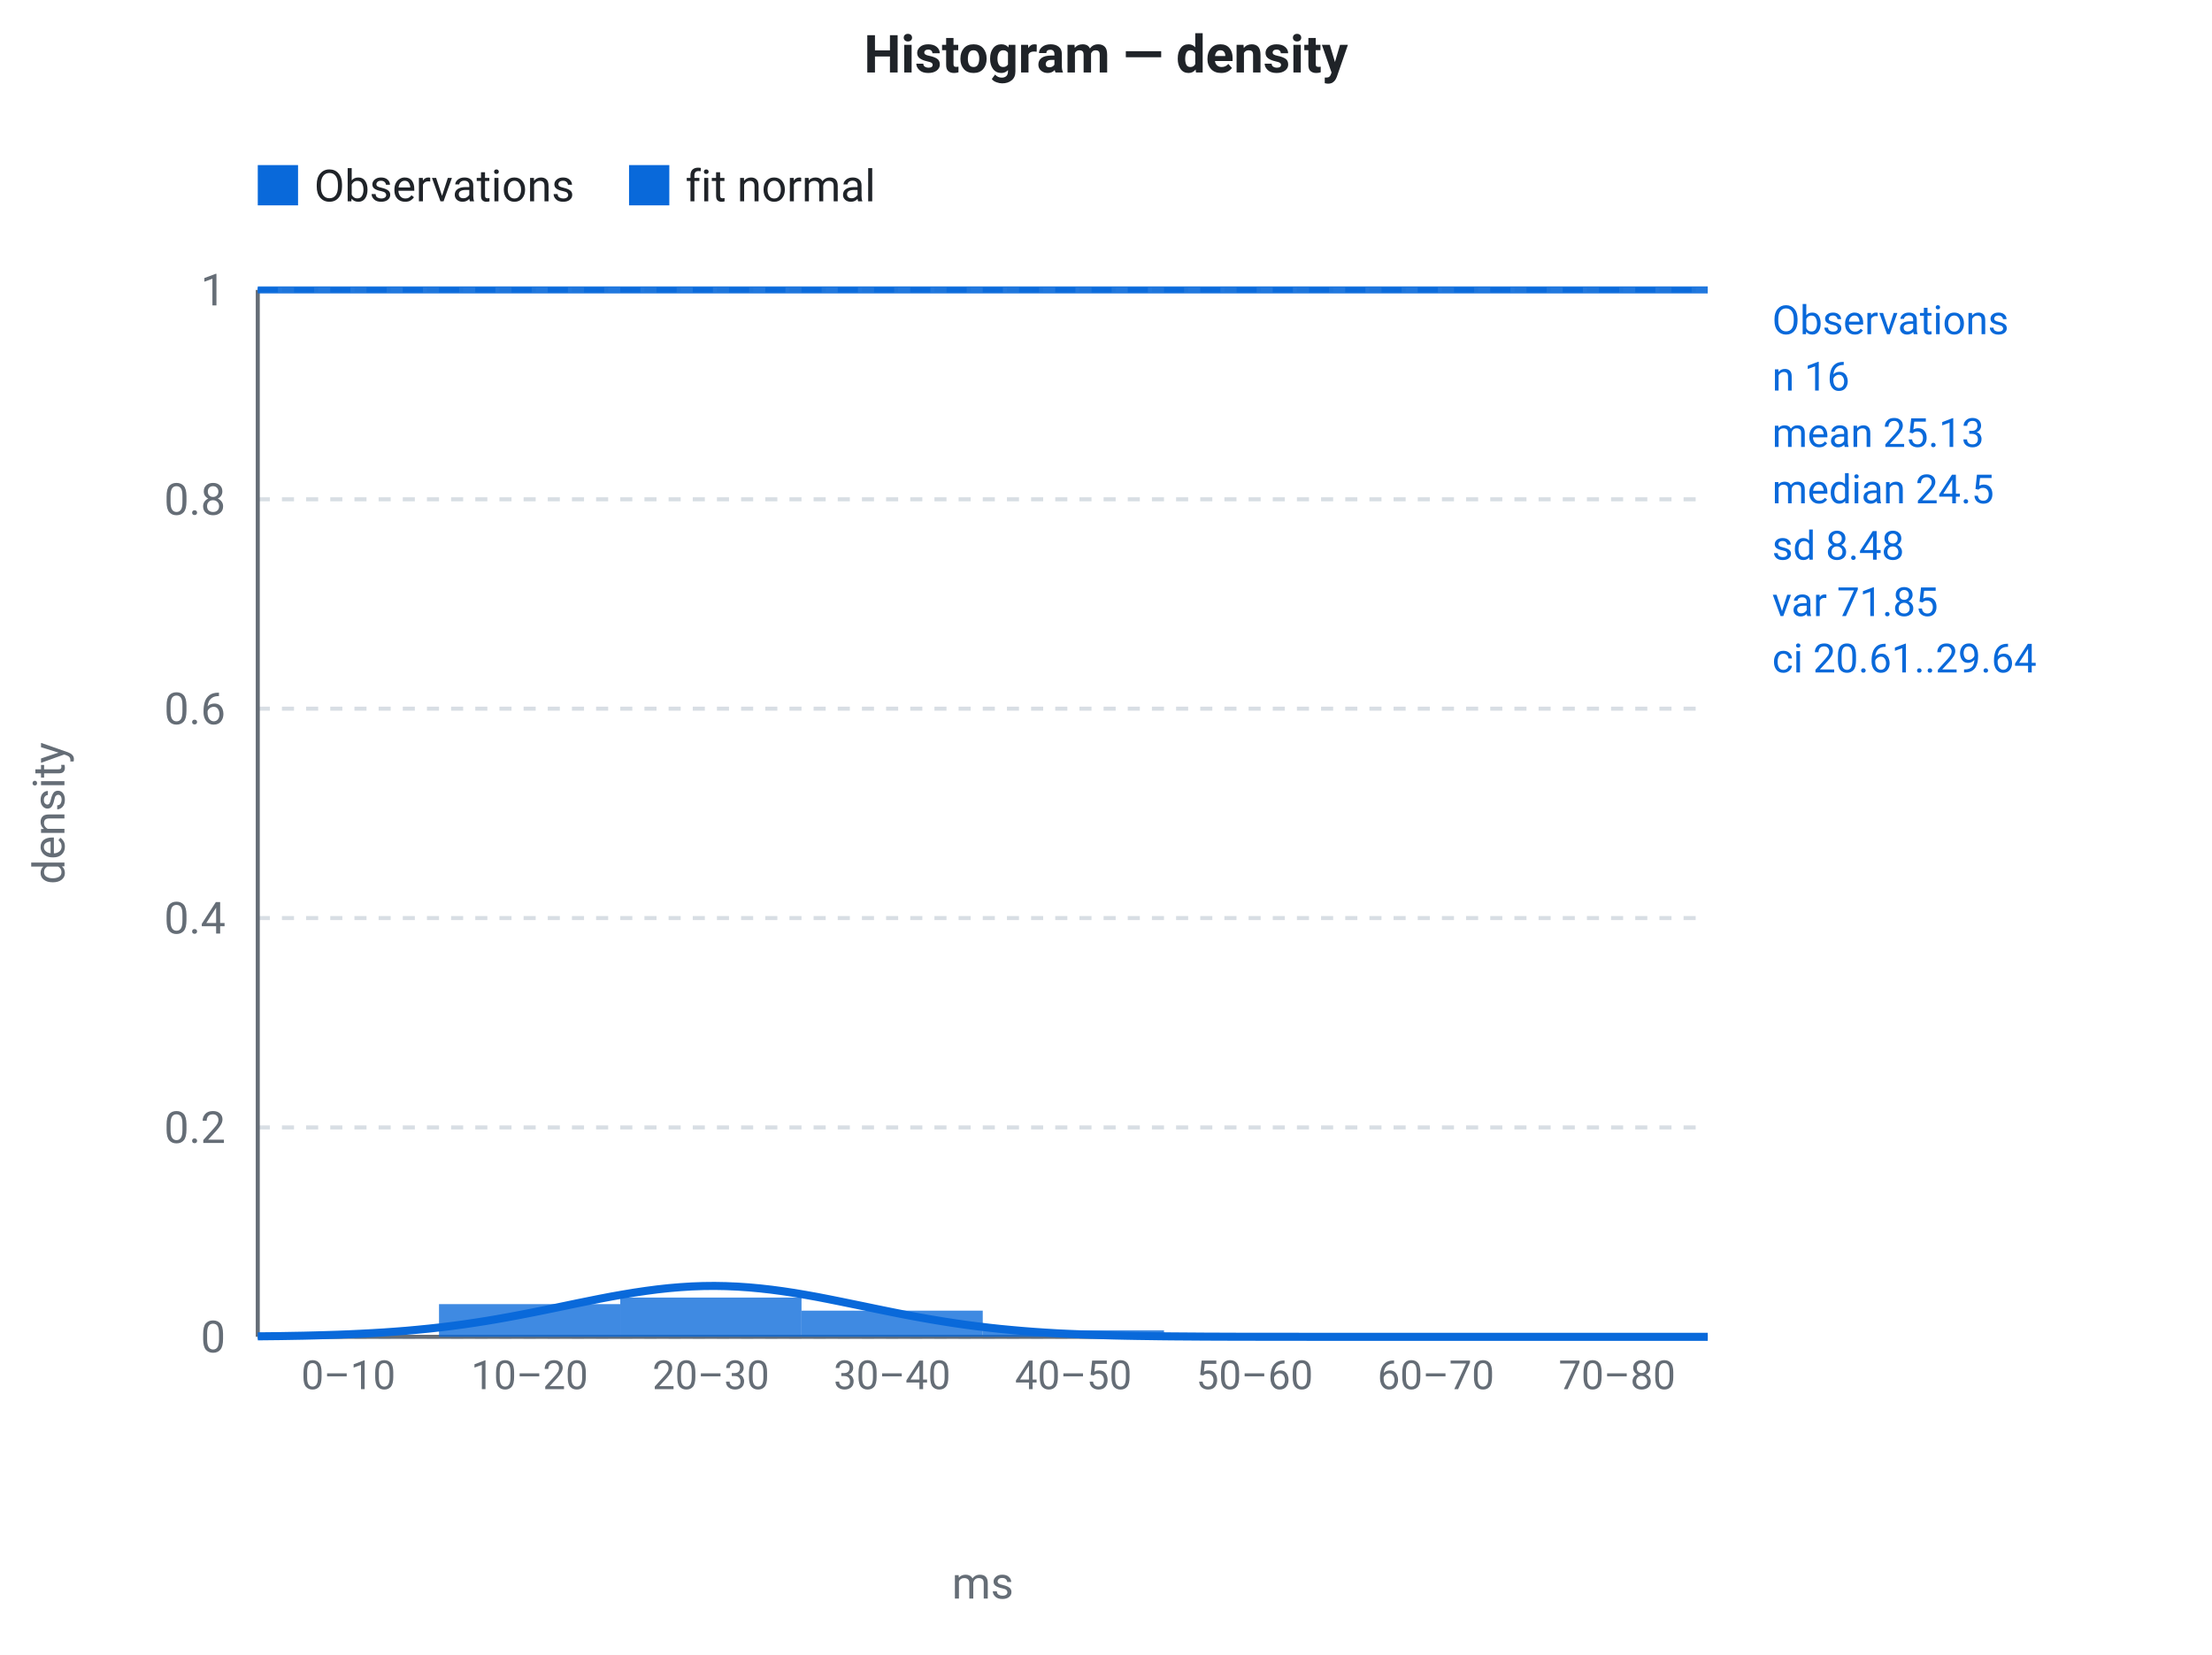
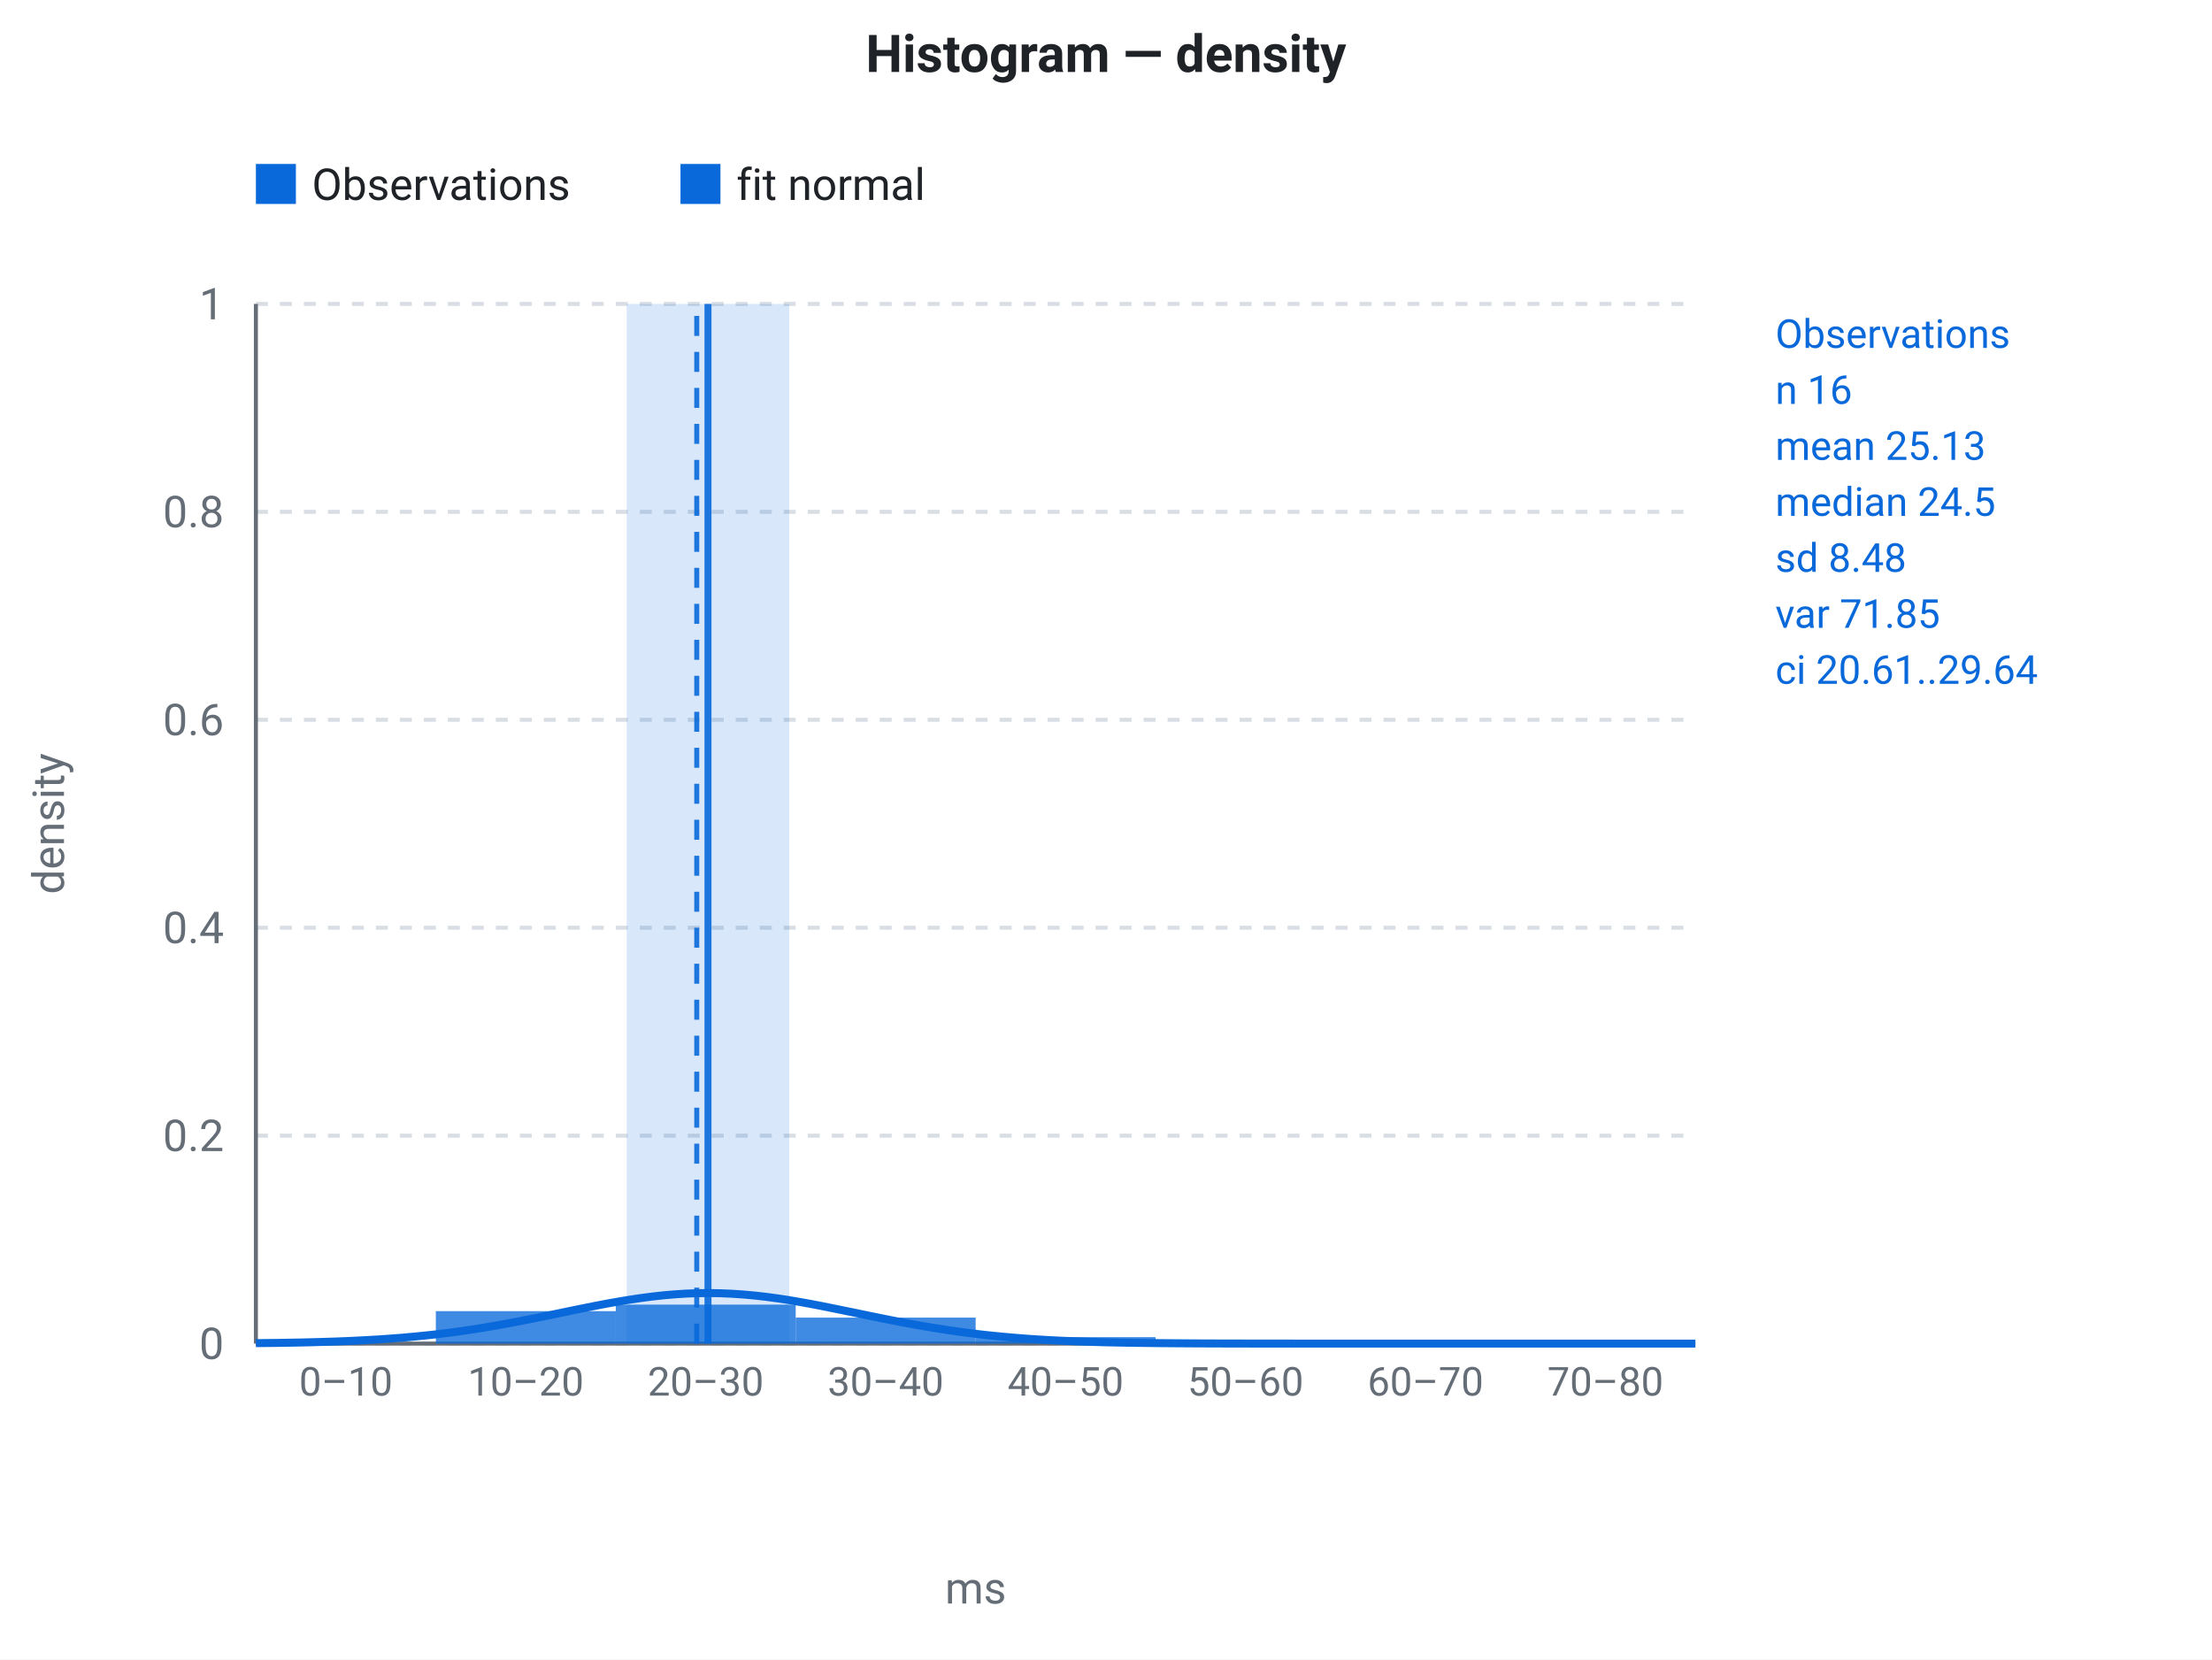
- <svg xmlns="http://www.w3.org/2000/svg" viewBox="0 0 549.2 411" width="549.2" height="411" role="img" font-family="system-ui, -apple-system, &quot;Segoe UI&quot;, Roboto, sans-serif">
-   <rect data-bg="canvas" x="0" y="0" width="549.2" height="411" fill="#ffffff" />
-   <text x="274.6" y="18" fill="#1f2328" font-size="13" text-anchor="middle" font-weight="600">Histogram — density</text>
+ <svg xmlns="http://www.w3.org/2000/svg" viewBox="0 0 553.2 415" width="553.2" height="415" role="img" font-family="system-ui, -apple-system, &quot;Segoe UI&quot;, Roboto, sans-serif">
+   <rect data-bg="canvas" x="0" y="0" width="553.2" height="415" fill="#ffffff" />
+   <text x="276.6" y="18" fill="#1f2328" font-size="13" text-anchor="middle" font-weight="600">Histogram — density</text>
  <rect x="64" y="41" width="10" height="10" fill="#0969da" />
  <text x="78" y="50" fill="#1f2328" font-size="11" text-anchor="start">Observations</text>
-   <rect x="156.18" y="41" width="10" height="10" fill="#0969da" />
-   <text x="170.18" y="50" fill="#1f2328" font-size="11" text-anchor="start">fit normal</text>
-   <line x1="64" y1="332" x2="424" y2="332" stroke="#d8dee4" stroke-width="1" stroke-dasharray="3 3" />
-   <text x="56" y="335.85" fill="#656d76" font-size="11" text-anchor="end">0</text>
-   <line x1="64" y1="280" x2="424" y2="280" stroke="#d8dee4" stroke-width="1" stroke-dasharray="3 3" />
-   <text x="56" y="283.85" fill="#656d76" font-size="11" text-anchor="end">0.2</text>
-   <line x1="64" y1="228" x2="424" y2="228" stroke="#d8dee4" stroke-width="1" stroke-dasharray="3 3" />
-   <text x="56" y="231.85" fill="#656d76" font-size="11" text-anchor="end">0.4</text>
-   <line x1="64" y1="176" x2="424" y2="176" stroke="#d8dee4" stroke-width="1" stroke-dasharray="3 3" />
-   <text x="56" y="179.85" fill="#656d76" font-size="11" text-anchor="end">0.6</text>
-   <line x1="64" y1="124" x2="424" y2="124" stroke="#d8dee4" stroke-width="1" stroke-dasharray="3 3" />
-   <text x="56" y="127.85" fill="#656d76" font-size="11" text-anchor="end">0.8</text>
-   <line x1="64" y1="72" x2="424" y2="72" stroke="#d8dee4" stroke-width="1" stroke-dasharray="3 3" />
-   <text x="56" y="75.85" fill="#656d76" font-size="11" text-anchor="end">1</text>
-   <text x="16" y="202" fill="#656d76" font-size="11" text-anchor="middle" transform="rotate(-90 16 202)">density</text>
-   <line x1="64" y1="72" x2="64" y2="332" stroke="#656d76" stroke-width="1" />
-   <line x1="64" y1="332" x2="424" y2="332" stroke="#656d76" stroke-width="1" />
-   <rect x="64" y="72" width="360" height="0" fill="#0969da" opacity="0.16" />
-   <rect x="109" y="323.88" width="45" height="8.13" fill="#0969da" opacity="0.78" />
-   <rect x="154" y="322.25" width="45" height="9.75" fill="#0969da" opacity="0.78" />
-   <rect x="199" y="325.5" width="45" height="6.5" fill="#0969da" opacity="0.78" />
-   <rect x="244" y="330.38" width="45" height="1.63" fill="#0969da" opacity="0.78" />
-   <text x="86.5" y="345" fill="#656d76" font-size="10" text-anchor="middle">0–10</text>
-   <text x="131.5" y="345" fill="#656d76" font-size="10" text-anchor="middle">10–20</text>
-   <text x="176.5" y="345" fill="#656d76" font-size="10" text-anchor="middle">20–30</text>
-   <text x="221.5" y="345" fill="#656d76" font-size="10" text-anchor="middle">30–40</text>
-   <text x="266.5" y="345" fill="#656d76" font-size="10" text-anchor="middle">40–50</text>
-   <text x="311.5" y="345" fill="#656d76" font-size="10" text-anchor="middle">50–60</text>
-   <text x="356.5" y="345" fill="#656d76" font-size="10" text-anchor="middle">60–70</text>
-   <text x="401.5" y="345" fill="#656d76" font-size="10" text-anchor="middle">70–80</text>
-   <path d="M64 331.88L66.83 331.85L69.67 331.82L72.5 331.77L75.34 331.72L78.17 331.65L81.01 331.57L83.84 331.48L86.68 331.37L89.51 331.24L92.35 331.09L95.18 330.92L98.02 330.72L100.85 330.5L103.69 330.24L106.52 329.96L109.35 329.65L112.19 329.3L115.02 328.92L117.86 328.5L120.69 328.06L123.53 327.58L126.36 327.07L129.2 326.54L132.03 325.99L134.87 325.42L137.7 324.84L140.54 324.25L143.37 323.66L146.2 323.09L149.04 322.52L151.87 321.98L154.71 321.48L157.54 321.01L160.38 320.59L163.21 320.22L166.05 319.91L168.88 319.67L171.72 319.49L174.55 319.39L177.39 319.36L180.22 319.41L183.06 319.53L185.89 319.72L188.72 319.98L191.56 320.3L194.39 320.68L197.23 321.11L200.06 321.59L202.9 322.1L205.73 322.65L208.57 323.22L211.4 323.8L214.24 324.38L217.07 324.97L219.91 325.55L222.74 326.12L225.57 326.67L228.41 327.19L231.24 327.69L234.08 328.16L236.91 328.6L239.75 329.01L242.58 329.38L245.42 329.72L248.25 330.03L251.09 330.3L253.92 330.55L256.76 330.77L259.59 330.96L262.43 331.13L265.26 331.27L268.09 331.39L270.93 331.5L273.76 331.59L276.6 331.67L279.43 331.73L282.27 331.78L285.1 331.82L287.94 331.86L290.77 331.89L293.61 331.91L296.44 331.93L299.28 331.95L302.11 331.96L304.94 331.97L307.78 331.98L310.61 331.98L313.45 331.99L316.28 331.99L319.12 331.99L321.95 331.99L324.79 332L327.62 332L330.46 332L333.29 332L336.13 332L338.96 332L341.8 332L344.63 332L347.46 332L350.3 332L353.13 332L355.97 332L358.8 332L361.64 332L364.47 332L367.31 332L370.14 332L372.98 332L375.81 332L378.65 332L381.48 332L384.31 332L387.15 332L389.98 332L392.82 332L395.65 332L398.49 332L401.32 332L404.16 332L406.99 332L409.83 332L412.66 332L415.5 332L418.33 332L421.17 332L424 332" fill="none" stroke="#0969da" stroke-width="2" />
-   <line x1="64" y1="72" x2="424" y2="72" stroke="#0969da" stroke-width="1.75" opacity="0.9" />
-   <line x1="64" y1="72" x2="424" y2="72" stroke="#0969da" stroke-width="1.25" stroke-dasharray="5 4" opacity="0.9" />
-   <text x="440" y="83" fill="#0969da" font-size="10" text-anchor="start">Observations</text>
-   <text x="440" y="97" fill="#0969da" font-size="10" text-anchor="start">n 16</text>
-   <text x="440" y="111" fill="#0969da" font-size="10" text-anchor="start">mean 25.13</text>
-   <text x="440" y="125" fill="#0969da" font-size="10" text-anchor="start">median 24.5</text>
-   <text x="440" y="139" fill="#0969da" font-size="10" text-anchor="start">sd 8.48</text>
-   <text x="440" y="153" fill="#0969da" font-size="10" text-anchor="start">var 71.85</text>
-   <text x="440" y="167" fill="#0969da" font-size="10" text-anchor="start">ci 20.61..29.64</text>
-   <text x="244" y="397" fill="#656d76" font-size="11" text-anchor="middle">ms</text>
+   <rect x="170.18" y="41" width="10" height="10" fill="#0969da" />
+   <text x="184.18" y="50" fill="#1f2328" font-size="11" text-anchor="start">fit normal</text>
+   <line x1="64" y1="336" x2="424" y2="336" stroke="#d8dee4" stroke-width="1" stroke-dasharray="3 3" />
+   <text x="56" y="339.85" fill="#656d76" font-size="11" text-anchor="end">0</text>
+   <line x1="64" y1="284" x2="424" y2="284" stroke="#d8dee4" stroke-width="1" stroke-dasharray="3 3" />
+   <text x="56" y="287.85" fill="#656d76" font-size="11" text-anchor="end">0.2</text>
+   <line x1="64" y1="232" x2="424" y2="232" stroke="#d8dee4" stroke-width="1" stroke-dasharray="3 3" />
+   <text x="56" y="235.85" fill="#656d76" font-size="11" text-anchor="end">0.4</text>
+   <line x1="64" y1="180" x2="424" y2="180" stroke="#d8dee4" stroke-width="1" stroke-dasharray="3 3" />
+   <text x="56" y="183.85" fill="#656d76" font-size="11" text-anchor="end">0.6</text>
+   <line x1="64" y1="128" x2="424" y2="128" stroke="#d8dee4" stroke-width="1" stroke-dasharray="3 3" />
+   <text x="56" y="131.85" fill="#656d76" font-size="11" text-anchor="end">0.8</text>
+   <line x1="64" y1="76" x2="424" y2="76" stroke="#d8dee4" stroke-width="1" stroke-dasharray="3 3" />
+   <text x="56" y="79.85" fill="#656d76" font-size="11" text-anchor="end">1</text>
+   <text x="16" y="206" fill="#656d76" font-size="11" text-anchor="middle" transform="rotate(-90 16 206)">density</text>
+   <line x1="64" y1="76" x2="64" y2="336" stroke="#656d76" stroke-width="1" />
+   <line x1="64" y1="336" x2="424" y2="336" stroke="#656d76" stroke-width="1" />
+   <rect x="156.74" y="76" width="40.65" height="260" fill="#0969da" opacity="0.16" />
+   <rect x="109" y="327.88" width="45" height="8.13" fill="#0969da" opacity="0.78" />
+   <rect x="154" y="326.25" width="45" height="9.75" fill="#0969da" opacity="0.78" />
+   <rect x="199" y="329.5" width="45" height="6.5" fill="#0969da" opacity="0.78" />
+   <rect x="244" y="334.38" width="45" height="1.63" fill="#0969da" opacity="0.78" />
+   <text x="86.5" y="349" fill="#656d76" font-size="10" text-anchor="middle">0–10</text>
+   <text x="131.5" y="349" fill="#656d76" font-size="10" text-anchor="middle">10–20</text>
+   <text x="176.5" y="349" fill="#656d76" font-size="10" text-anchor="middle">20–30</text>
+   <text x="221.5" y="349" fill="#656d76" font-size="10" text-anchor="middle">30–40</text>
+   <text x="266.5" y="349" fill="#656d76" font-size="10" text-anchor="middle">40–50</text>
+   <text x="311.5" y="349" fill="#656d76" font-size="10" text-anchor="middle">50–60</text>
+   <text x="356.5" y="349" fill="#656d76" font-size="10" text-anchor="middle">60–70</text>
+   <text x="401.5" y="349" fill="#656d76" font-size="10" text-anchor="middle">70–80</text>
+   <path d="M64 335.88L66.83 335.85L69.67 335.82L72.5 335.77L75.34 335.72L78.17 335.65L81.01 335.57L83.84 335.48L86.68 335.37L89.51 335.24L92.35 335.09L95.18 334.92L98.02 334.72L100.85 334.5L103.69 334.24L106.52 333.96L109.35 333.65L112.19 333.3L115.02 332.92L117.86 332.5L120.69 332.06L123.53 331.58L126.36 331.07L129.2 330.54L132.03 329.99L134.87 329.42L137.7 328.84L140.54 328.25L143.37 327.66L146.2 327.09L149.04 326.52L151.87 325.98L154.71 325.48L157.54 325.01L160.38 324.59L163.21 324.22L166.05 323.91L168.88 323.67L171.72 323.49L174.55 323.39L177.39 323.36L180.22 323.41L183.06 323.53L185.89 323.72L188.72 323.98L191.56 324.3L194.39 324.68L197.23 325.11L200.06 325.59L202.9 326.1L205.73 326.65L208.57 327.22L211.4 327.8L214.24 328.38L217.07 328.97L219.91 329.55L222.74 330.12L225.57 330.67L228.41 331.19L231.24 331.69L234.08 332.16L236.91 332.6L239.75 333.01L242.58 333.38L245.42 333.72L248.25 334.03L251.09 334.3L253.92 334.55L256.76 334.77L259.59 334.96L262.43 335.13L265.26 335.27L268.09 335.39L270.93 335.5L273.76 335.59L276.6 335.67L279.43 335.73L282.27 335.78L285.1 335.82L287.94 335.86L290.77 335.89L293.61 335.91L296.44 335.93L299.28 335.95L302.11 335.96L304.94 335.97L307.78 335.98L310.61 335.98L313.45 335.99L316.28 335.99L319.12 335.99L321.95 335.99L324.79 336L327.62 336L330.46 336L333.29 336L336.13 336L338.96 336L341.8 336L344.63 336L347.46 336L350.3 336L353.13 336L355.97 336L358.8 336L361.64 336L364.47 336L367.31 336L370.14 336L372.98 336L375.81 336L378.65 336L381.48 336L384.31 336L387.15 336L389.98 336L392.82 336L395.65 336L398.49 336L401.32 336L404.16 336L406.99 336L409.83 336L412.66 336L415.5 336L418.33 336L421.17 336L424 336" fill="none" stroke="#0969da" stroke-width="2" />
+   <line x1="177.06" y1="336" x2="177.06" y2="76" stroke="#0969da" stroke-width="1.75" opacity="0.9" />
+   <line x1="174.25" y1="336" x2="174.25" y2="76" stroke="#0969da" stroke-width="1.25" stroke-dasharray="5 4" opacity="0.9" />
+   <text x="444" y="87" fill="#0969da" font-size="10" text-anchor="start">Observations</text>
+   <text x="444" y="101" fill="#0969da" font-size="10" text-anchor="start">n 16</text>
+   <text x="444" y="115" fill="#0969da" font-size="10" text-anchor="start">mean 25.13</text>
+   <text x="444" y="129" fill="#0969da" font-size="10" text-anchor="start">median 24.5</text>
+   <text x="444" y="143" fill="#0969da" font-size="10" text-anchor="start">sd 8.48</text>
+   <text x="444" y="157" fill="#0969da" font-size="10" text-anchor="start">var 71.85</text>
+   <text x="444" y="171" fill="#0969da" font-size="10" text-anchor="start">ci 20.61..29.64</text>
+   <text x="244" y="401" fill="#656d76" font-size="11" text-anchor="middle">ms</text>
</svg>
